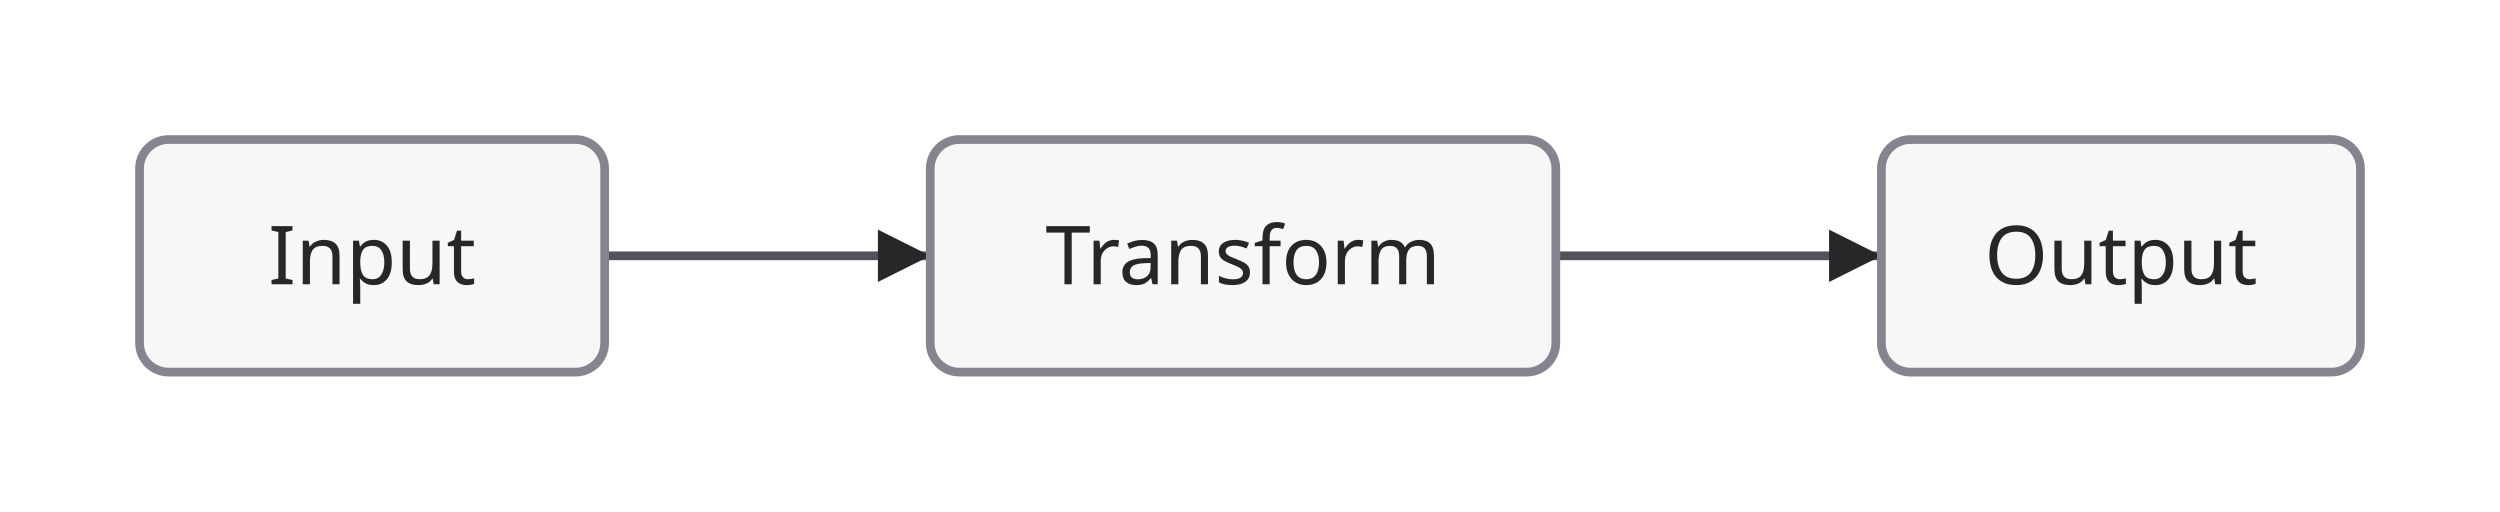
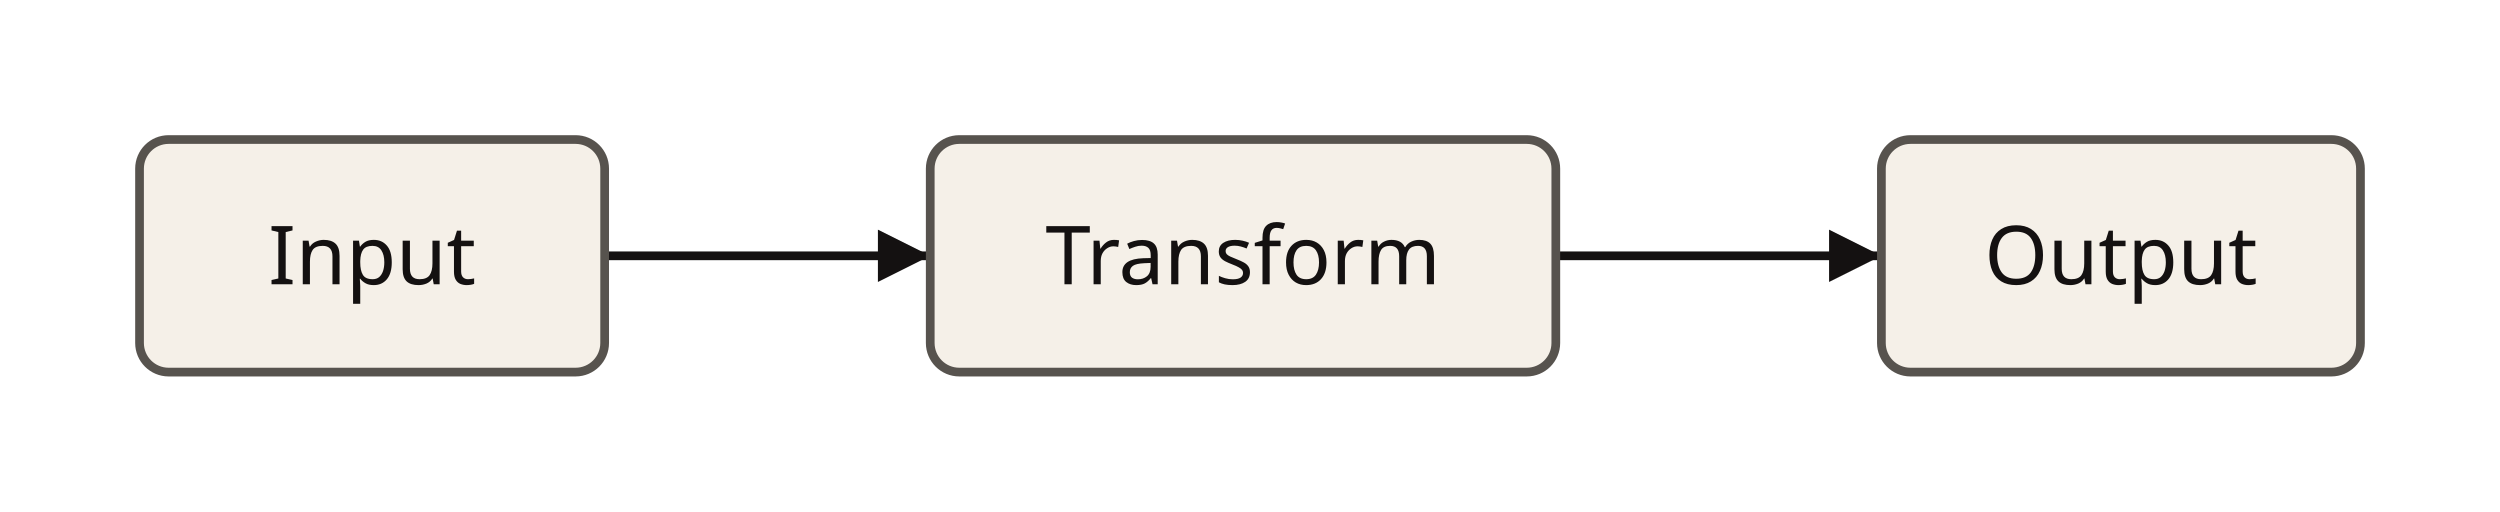
<svg xmlns="http://www.w3.org/2000/svg" width="430" height="88" viewBox="0 0 430 88" role="img">
-   <line x1="104" y1="44" x2="160" y2="44" stroke="#52525b" stroke-width="1.5" fill="none" />
-   <polygon points="160,44 151,48.5 151,39.5" fill="#27272a" />
-   <line x1="267.6" y1="44" x2="323.6" y2="44" stroke="#52525b" stroke-width="1.5" fill="none" />
-   <polygon points="323.6,44 314.6,48.5 314.6,39.5" fill="#27272a" />
-   <rect x="24" y="24" width="80" height="40" rx="5" fill="#f7f7f8" stroke="#858590" stroke-width="1.5" />
-   <text x="64" y="48.9" text-anchor="middle" font-family="sans-serif" font-size="14" font-weight="400" fill="#27272a">Input</text>
-   <rect x="160" y="24" width="107.6" height="40" rx="5" fill="#f7f7f8" stroke="#858590" stroke-width="1.5" />
-   <text x="213.8" y="48.9" text-anchor="middle" font-family="sans-serif" font-size="14" font-weight="400" fill="#27272a">Transform</text>
-   <rect x="323.6" y="24" width="82.4" height="40" rx="5" fill="#f7f7f8" stroke="#858590" stroke-width="1.5" />
-   <text x="364.8" y="48.9" text-anchor="middle" font-family="sans-serif" font-size="14" font-weight="400" fill="#27272a">Output</text>
+   <line x1="104" y1="44" x2="160" y2="44" stroke="#141111" stroke-width="1.5" fill="none" />
+   <polygon points="160,44 151,48.5 151,39.5" fill="#141111" />
+   <line x1="267.6" y1="44" x2="323.6" y2="44" stroke="#141111" stroke-width="1.5" fill="none" />
+   <polygon points="323.6,44 314.6,48.5 314.6,39.5" fill="#141111" />
+   <rect x="24" y="24" width="80" height="40" rx="5" fill="#f5f0e8" stroke="#57534e" stroke-width="1.5" />
+   <text x="64" y="48.9" text-anchor="middle" font-family="sans-serif" font-size="14" font-weight="400" fill="#141111">Input</text>
+   <rect x="160" y="24" width="107.6" height="40" rx="5" fill="#f5f0e8" stroke="#57534e" stroke-width="1.5" />
+   <text x="213.8" y="48.9" text-anchor="middle" font-family="sans-serif" font-size="14" font-weight="400" fill="#141111">Transform</text>
+   <rect x="323.6" y="24" width="82.4" height="40" rx="5" fill="#f5f0e8" stroke="#57534e" stroke-width="1.5" />
+   <text x="364.8" y="48.9" text-anchor="middle" font-family="sans-serif" font-size="14" font-weight="400" fill="#141111">Output</text>
</svg>
